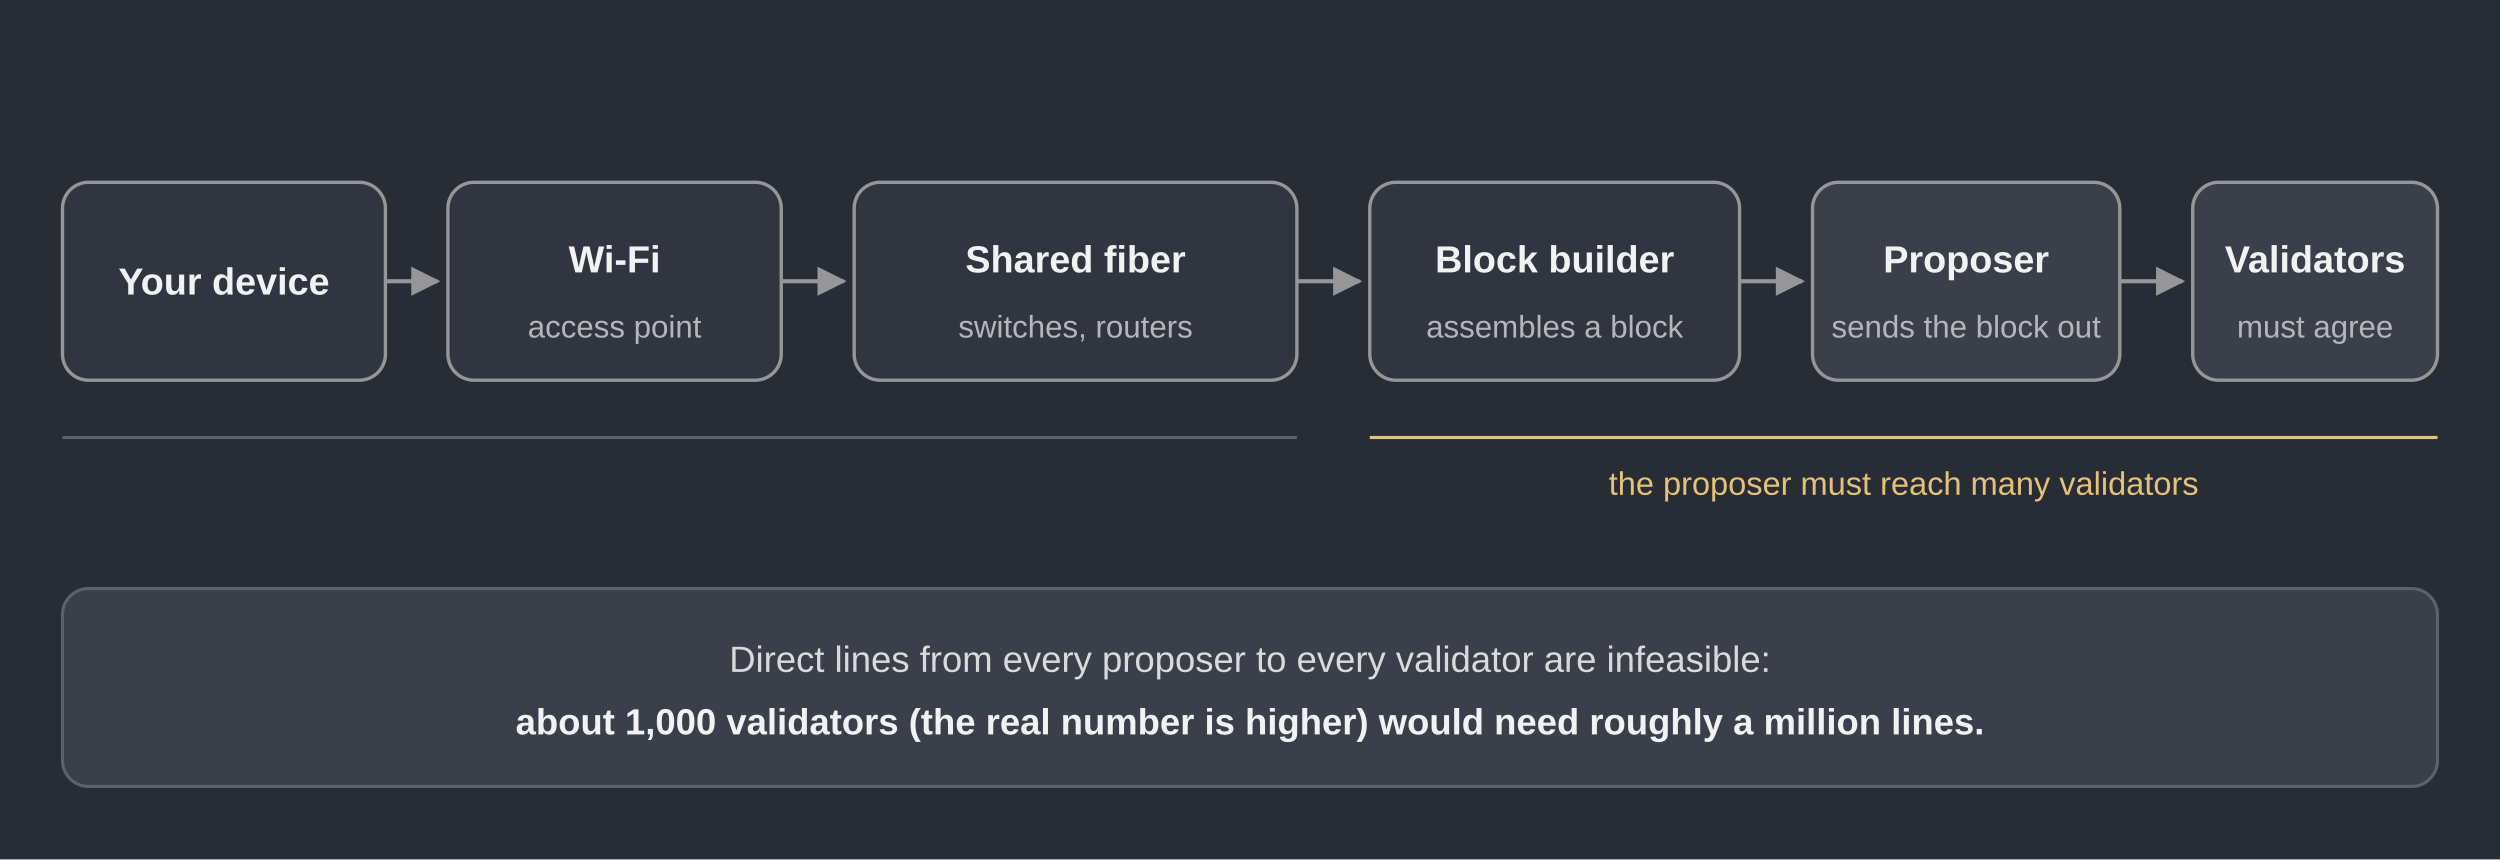
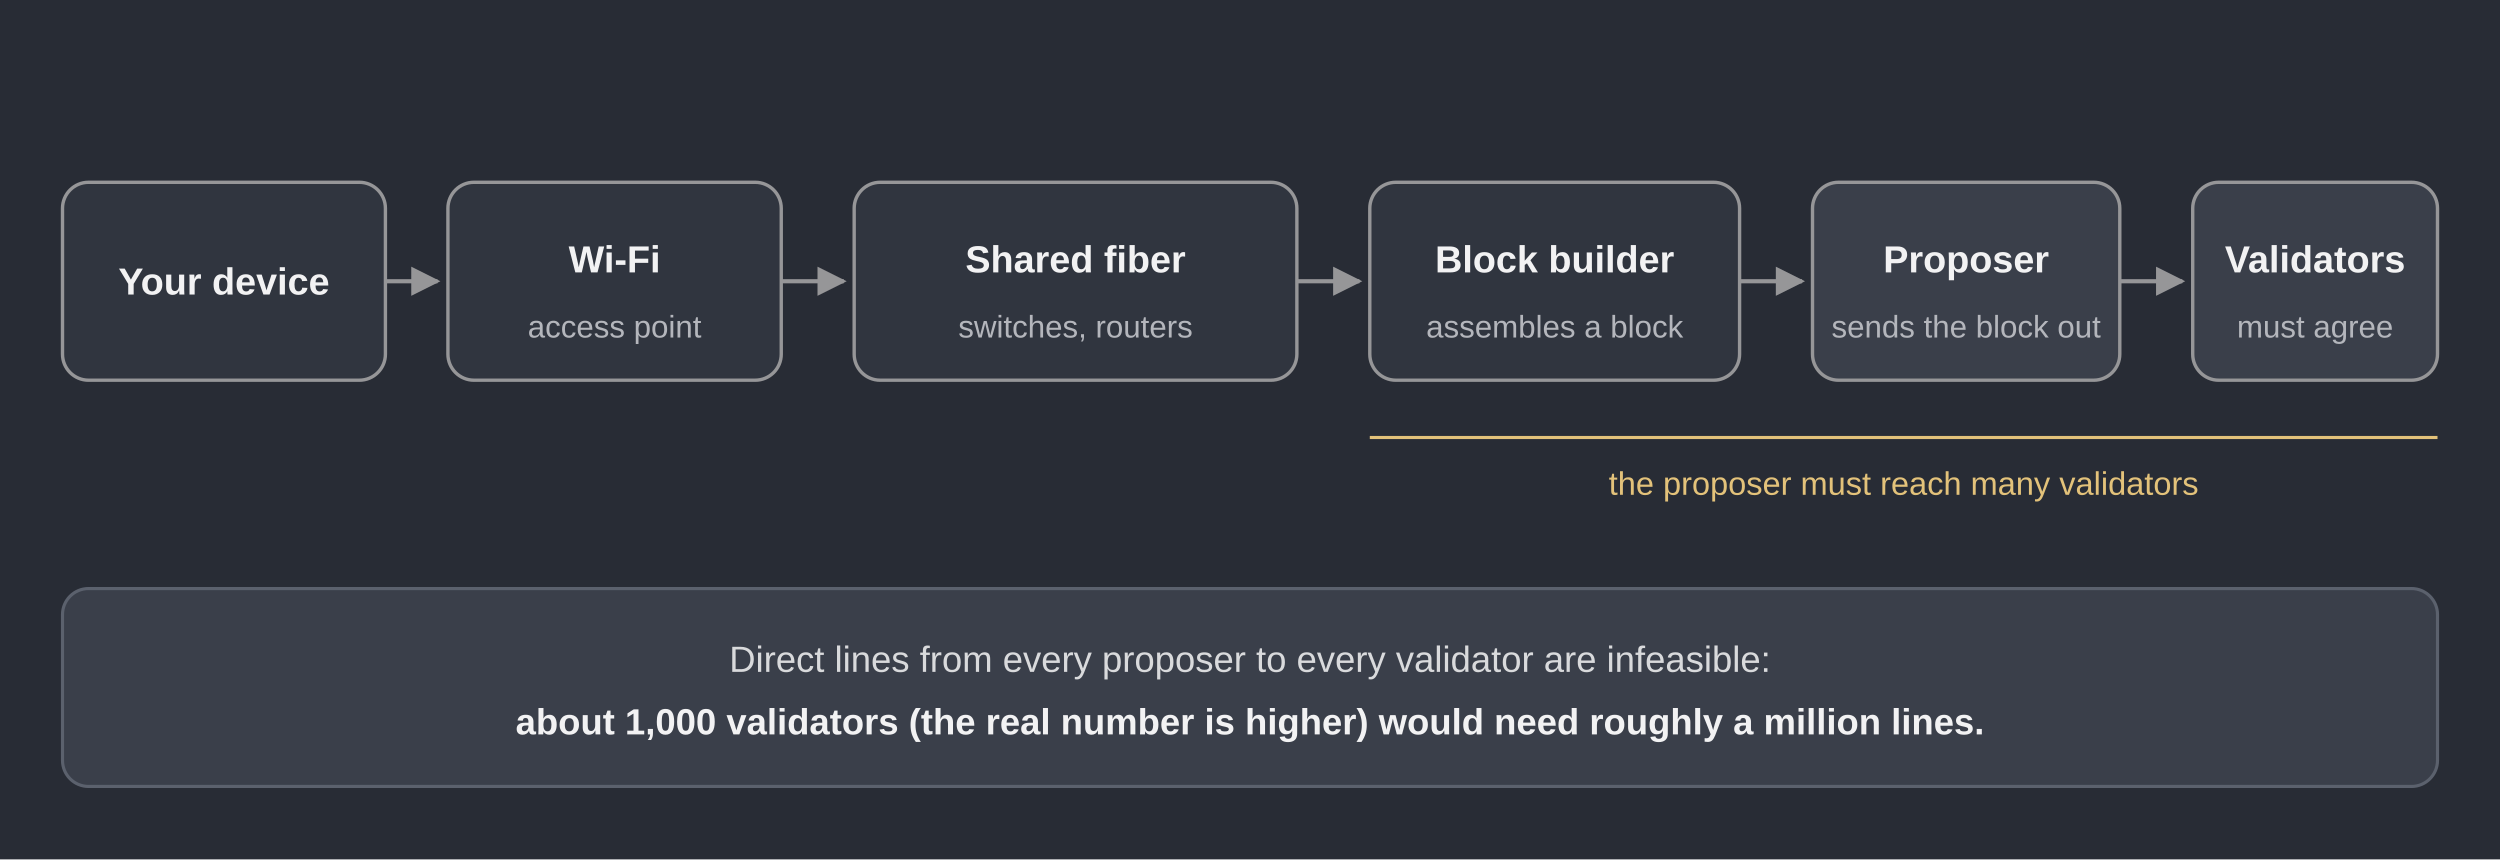
<svg xmlns="http://www.w3.org/2000/svg" viewBox="0 0 960 330" font-family="Helvetica Neue, Arial, sans-serif">
  <defs>
    <marker id="a" viewBox="0 0 10 10" refX="9" refY="5" markerWidth="7" markerHeight="7" orient="auto-start-reverse">
      <path d="M0 0L10 5L0 10z" fill="#969698" />
    </marker>
    <marker id="aw" viewBox="0 0 10 10" refX="9" refY="5" markerWidth="7" markerHeight="7" orient="auto-start-reverse">
      <path d="M0 0L10 5L0 10z" fill="#E3C27A" />
    </marker>
    <marker id="al" viewBox="0 0 10 10" refX="9" refY="5" markerWidth="7" markerHeight="7" orient="auto-start-reverse">
      <path d="M0 0L10 5L0 10z" fill="#A6B0FF" />
    </marker>
    <marker id="ab" viewBox="0 0 10 10" refX="9" refY="5" markerWidth="7" markerHeight="7" orient="auto-start-reverse">
      <path d="M0 0L10 5L0 10z" fill="#93C3EA" />
    </marker>
  </defs>
  <rect width="960" height="330" fill="#282C35" />
  <rect x="24" y="70" width="124" height="76" rx="10" fill="#30353F" stroke="#969698" stroke-width="1.3" />
  <text x="86.0" y="113.1" fill="#F2F2F3" font-size="14.5" font-weight="600" text-anchor="middle">Your device</text>
  <rect x="172" y="70" width="128" height="76" rx="10" fill="#30353F" stroke="#969698" stroke-width="1.3" />
  <text x="236.0" y="104.6" fill="#F2F2F3" font-size="14.5" font-weight="600" text-anchor="middle">Wi-Fi</text>
  <text x="236.0" y="129.6" fill="#B4B6BC" font-size="12" font-weight="400" text-anchor="middle">access point</text>
  <rect x="328" y="70" width="170" height="76" rx="10" fill="#30353F" stroke="#969698" stroke-width="1.3" />
  <text x="413.0" y="104.6" fill="#F2F2F3" font-size="14.5" font-weight="600" text-anchor="middle">Shared fiber</text>
  <text x="413.0" y="129.6" fill="#B4B6BC" font-size="12" font-weight="400" text-anchor="middle">switches, routers</text>
  <rect x="526" y="70" width="142" height="76" rx="10" fill="#30353F" stroke="#969698" stroke-width="1.3" />
  <text x="597.0" y="104.6" fill="#F2F2F3" font-size="14.5" font-weight="600" text-anchor="middle">Block builder</text>
  <text x="597.0" y="129.6" fill="#B4B6BC" font-size="12" font-weight="400" text-anchor="middle">assembles a block</text>
  <rect x="696" y="70" width="118" height="76" rx="10" fill="#3A3F4A" stroke="#969698" stroke-width="1.3" />
  <text x="755.0" y="104.6" fill="#F2F2F3" font-size="14.5" font-weight="600" text-anchor="middle">Proposer</text>
  <text x="755.0" y="129.6" fill="#B4B6BC" font-size="12" font-weight="400" text-anchor="middle">sends the block out</text>
  <rect x="842" y="70" width="94" height="76" rx="10" fill="#3A3F4A" stroke="#969698" stroke-width="1.3" />
  <text x="889.0" y="104.6" fill="#F2F2F3" font-size="14.5" font-weight="600" text-anchor="middle">Validators</text>
  <text x="889.0" y="129.6" fill="#B4B6BC" font-size="12" font-weight="400" text-anchor="middle">must agree</text>
  <line x1="148" y1="108" x2="168" y2="108" stroke="#969698" stroke-width="1.6" marker-end="url(#a)" />
  <line x1="300" y1="108" x2="324" y2="108" stroke="#969698" stroke-width="1.6" marker-end="url(#a)" />
  <line x1="498" y1="108" x2="522" y2="108" stroke="#969698" stroke-width="1.6" marker-end="url(#a)" />
  <line x1="668" y1="108" x2="692" y2="108" stroke="#969698" stroke-width="1.6" marker-end="url(#a)" />
  <line x1="814" y1="108" x2="838" y2="108" stroke="#969698" stroke-width="1.6" marker-end="url(#a)" />
-   <line x1="24" y1="168" x2="498" y2="168" stroke="#5B616D" stroke-width="1.2" />
  <line x1="526" y1="168" x2="936" y2="168" stroke="#E3C27A" stroke-width="1.2" />
  <text x="731" y="190" fill="#E3C27A" font-size="12.5" font-weight="400" text-anchor="middle">the proposer must reach many validators</text>
  <rect x="24" y="226" width="912" height="76" rx="10" fill="#3A3F4A" stroke="#5B616D" stroke-width="1.2" />
  <text x="480" y="258" fill="#D9DADC" font-size="14" font-weight="400" text-anchor="middle">Direct lines from every proposer to every validator are infeasible:</text>
  <text x="480" y="282" fill="#F2F2F3" font-size="14" font-weight="600" text-anchor="middle">about 1,000 validators (the real number is higher) would need roughly a million lines.</text>
</svg>
